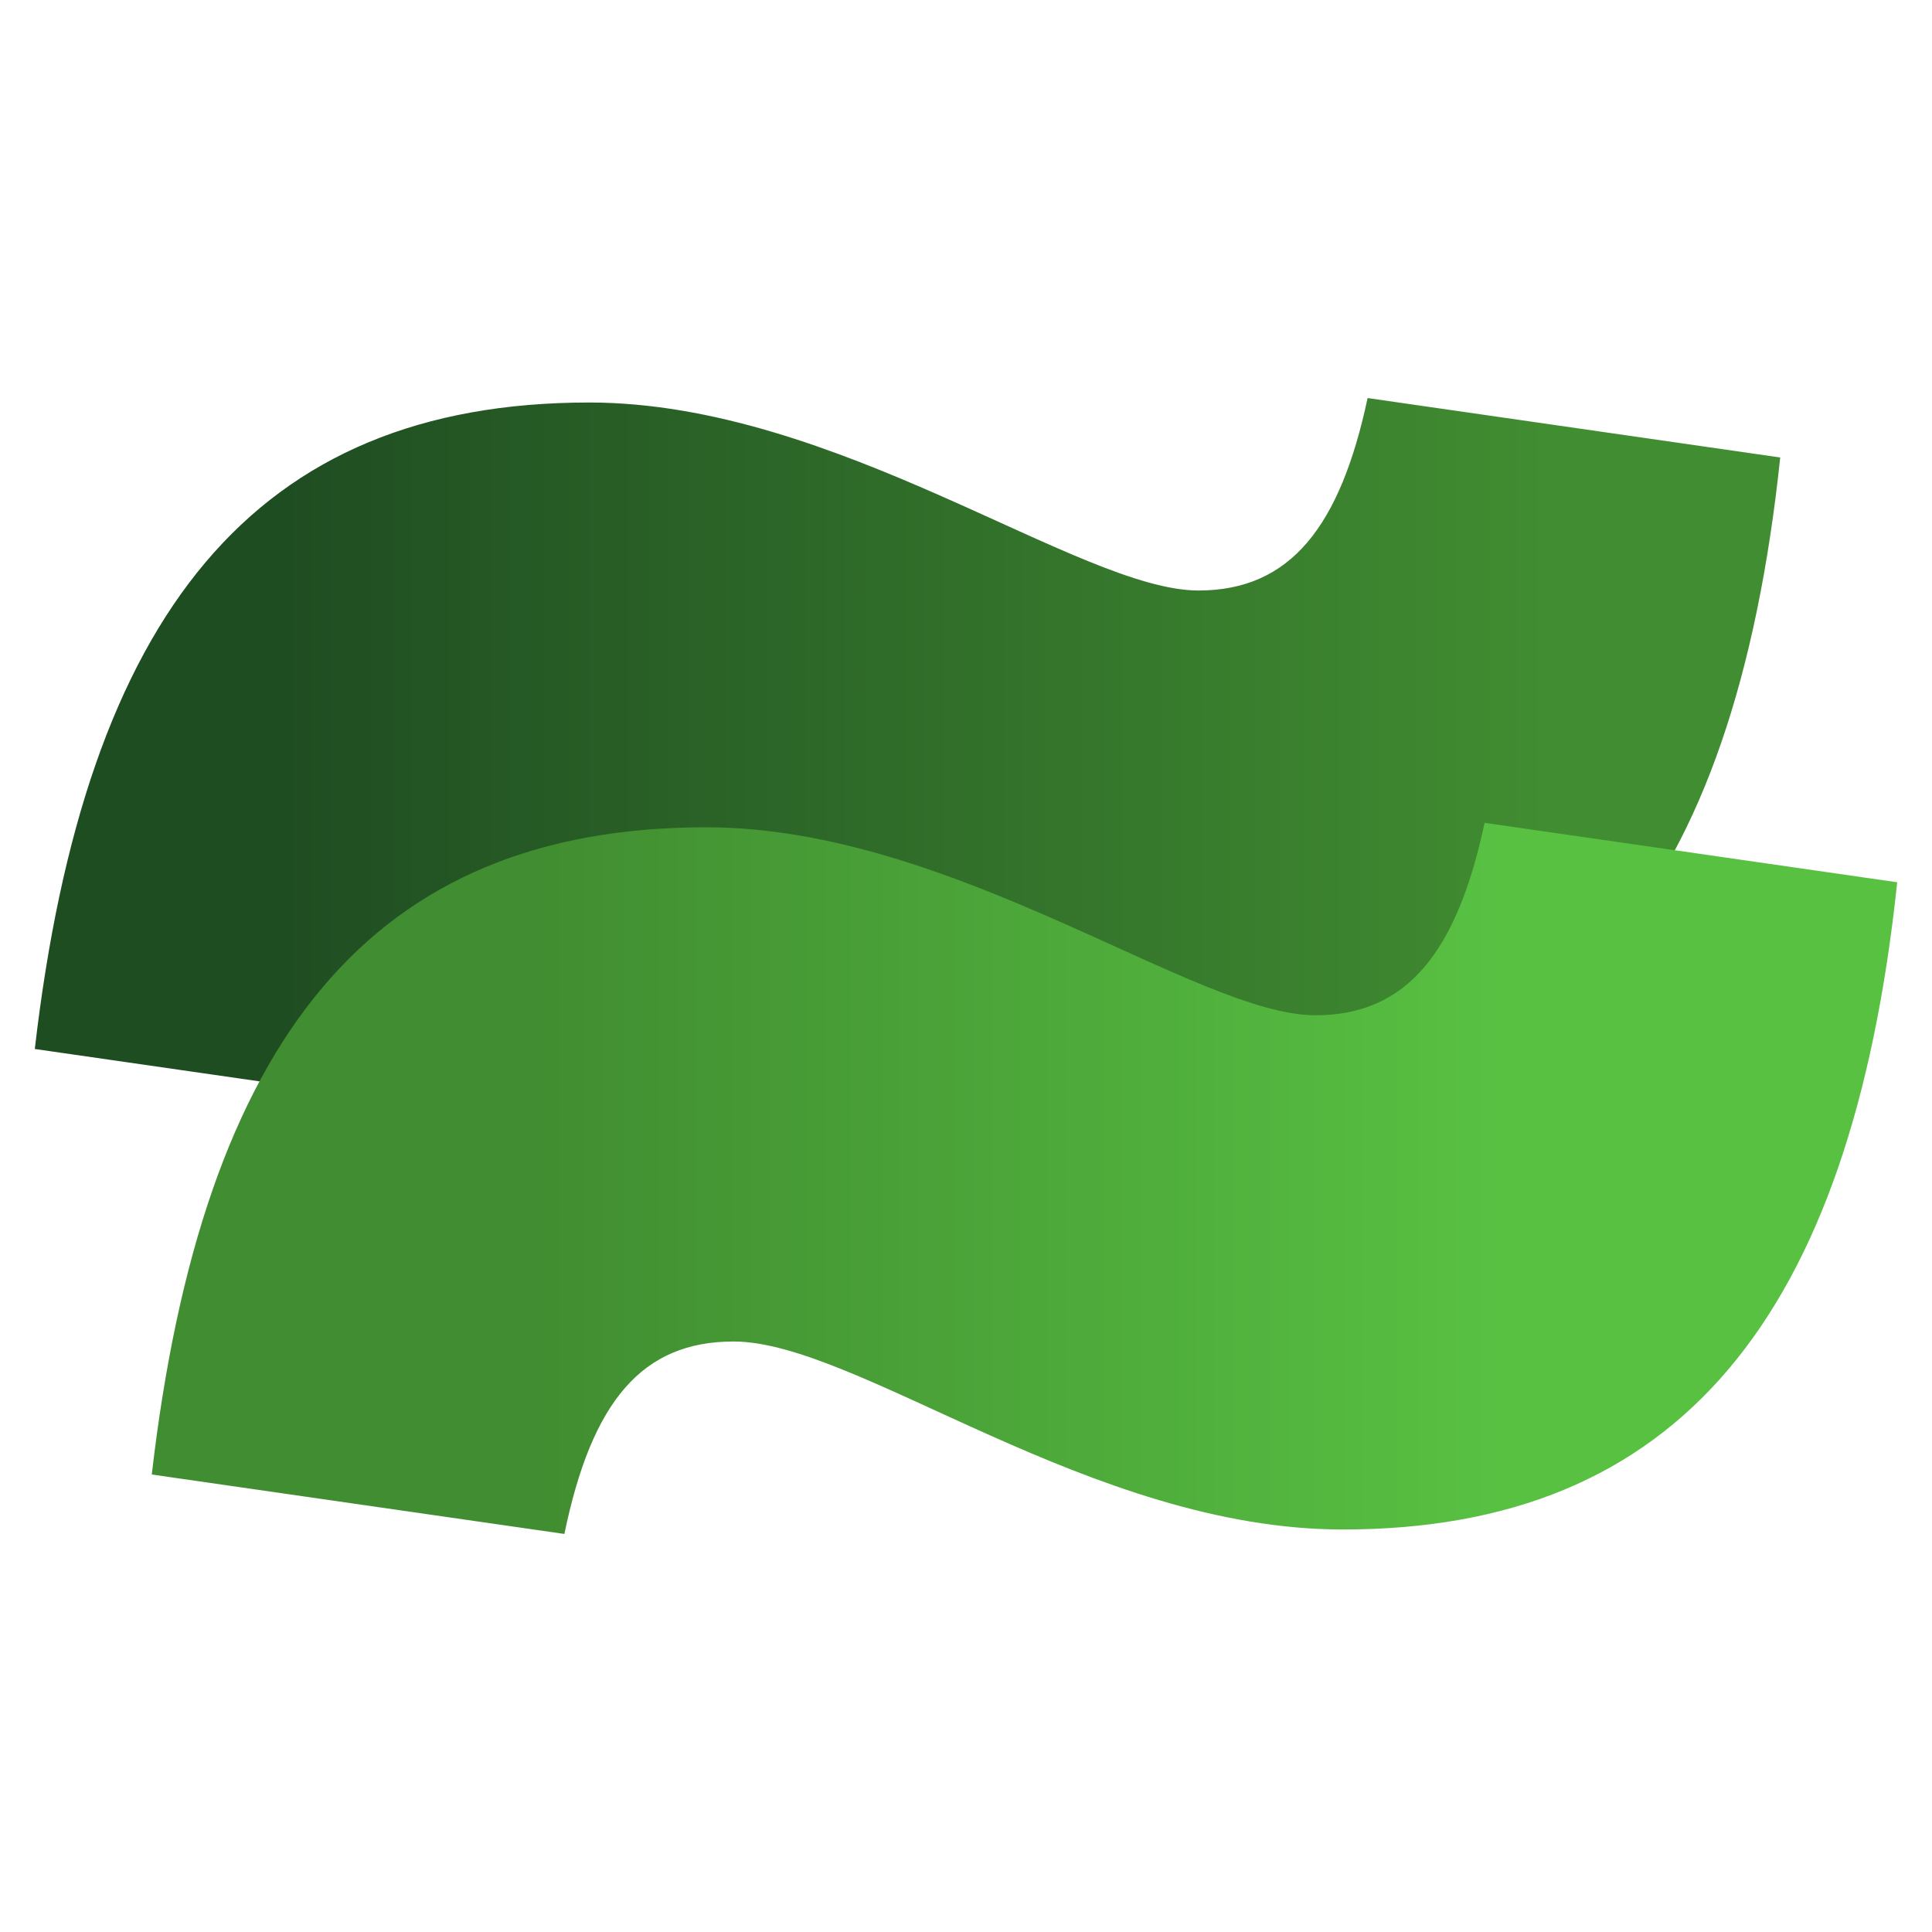
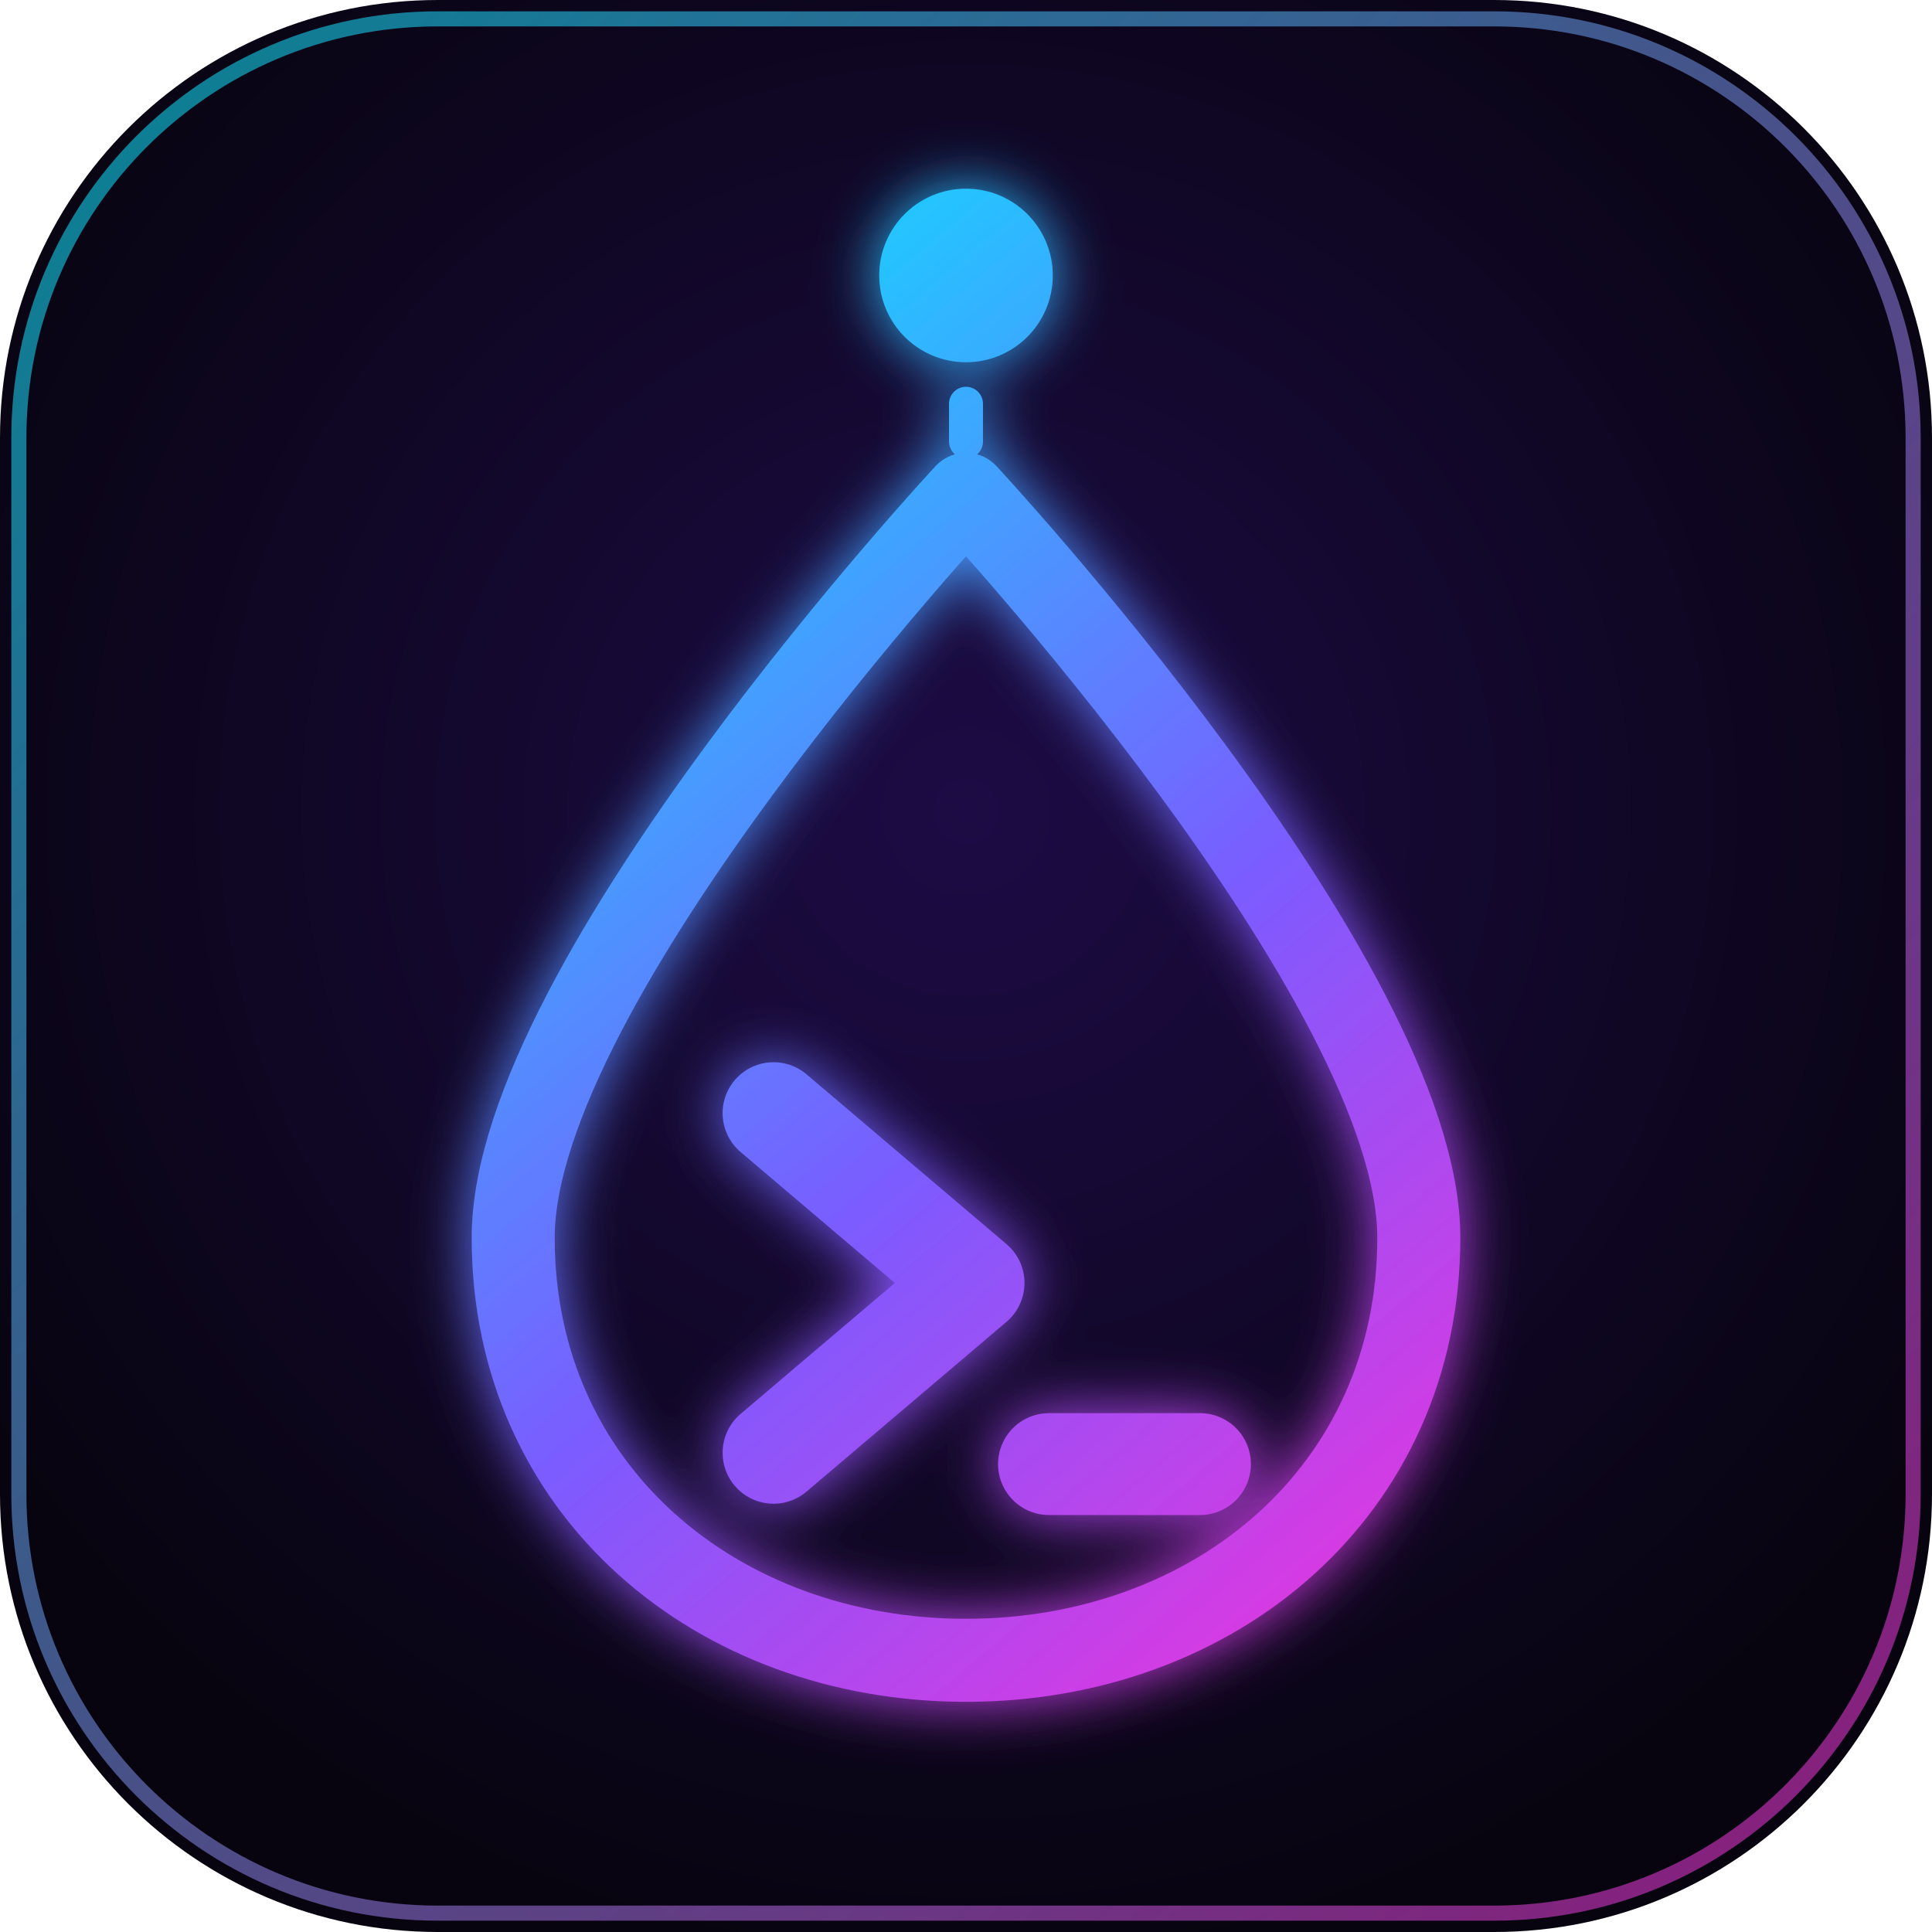
- <svg xmlns="http://www.w3.org/2000/svg" width="1024" height="1024" viewBox="0 0 1024 1024" fill="none" version="1.1" id="svg5">
-   <g id="g5" transform="translate(-2.055,152.9587)">
-     <path d="m 328.87,332.526 c -48.38,0 -75.126,31.508 -89.679,102.007 L 20.5,403.025 C 47.246,172.231 136.925,60.379 314.317,60.379 c 131.371,0 259.99,99.643 322.923,99.643 48.772,0 75.125,-33.871 89.678,-102.006 L 945.609,89.523 C 921.223,320.711 829.184,432.563 651.793,432.563 518.454,432.17 394.556,332.526 328.87,332.526 Z" fill="url(#paint0_linear_1814_3217)" id="path1" style="fill:url(#paint0_linear_1814_3217)" />
-     <path d="m 390.87,558.061 c -48.38,0 -75.126,31.508 -89.679,102.006 L 82.5,628.559 c 26.746,-230.794 116.425,-343.04 293.817,-343.04 130.978,0 259.99,99.643 322.922,99.643 48.773,0 75.126,-33.87 89.679,-102.006 l 218.692,31.508 c -24.387,231.188 -116.426,343.04 -293.817,343.04 -133.339,0 -257.237,-99.643 -322.923,-99.643 z" fill="url(#paint1_linear_1814_3217)" id="path2" style="fill:url(#paint1_linear_1814_3217)" />
+ <svg xmlns="http://www.w3.org/2000/svg" viewBox="0 0 1024 1024" width="1024" height="1024">
+   <defs>
+     <radialGradient id="nd-bg" cx="512" cy="430" r="620" gradientUnits="userSpaceOnUse">
+       <stop offset="0" stop-color="#1D0B45" />
+       <stop offset="1" stop-color="#07040F" />
+     </radialGradient>
+     <linearGradient id="nd-grad" x1="200" y1="140" x2="840" y2="900" gradientUnits="userSpaceOnUse">
+       <stop offset="0" stop-color="#00F0FF" />
+       <stop offset="0.55" stop-color="#7B5CFF" />
+       <stop offset="1" stop-color="#FF2BD6" />
+     </linearGradient>
+     <linearGradient id="nd-rim" x1="0" y1="0" x2="1024" y2="1024" gradientUnits="userSpaceOnUse">
+       <stop offset="0" stop-color="#00F0FF" stop-opacity="0.55" />
+       <stop offset="1" stop-color="#FF2BD6" stop-opacity="0.55" />
+     </linearGradient>
+     <filter id="nd-glow" x="-30%" y="-30%" width="160%" height="160%">
+       <feGaussianBlur in="SourceGraphic" stdDeviation="16" result="blur" />
+       <feMerge>
+         <feMergeNode in="blur" />
+         <feMergeNode in="SourceGraphic" />
+       </feMerge>
+     </filter>
+   </defs>
+   <rect width="1024" height="1024" rx="232" fill="url(#nd-bg)" />
+   <rect x="10" y="10" width="1004" height="1004" rx="222" fill="none" stroke="url(#nd-rim)" stroke-width="8" />
+   <g filter="url(#nd-glow)" stroke="url(#nd-grad)" stroke-linecap="round" stroke-linejoin="round" fill="none">
+     <path d="M512 262 C512 262 272 520 272 656 C272 790 380 880 512 880 C644 880 752 790 752 656 C752 520 512 262 512 262 Z" stroke-width="44" />
+     <circle cx="512" cy="146" r="46" fill="url(#nd-grad)" stroke="none" />
+     <path d="M512 214 L512 234" stroke-width="18" />
+     <path d="M410 590 L516 680 L410 770" stroke-width="54" />
+     <path d="M556 776 L636 776" stroke-width="54" />
  </g>
-   <defs id="defs5">
-     <linearGradient id="paint0_linear_1814_3217" x1="20.55" y1="246.309" x2="945.797" y2="246.309" gradientUnits="userSpaceOnUse">
-       <stop offset="0.142" stop-color="#1F4D22" id="stop2" />
-       <stop offset="0.866" stop-color="#418D31" id="stop3" />
-     </linearGradient>
-     <linearGradient id="paint1_linear_1814_3217" x1="82.567" y1="471.774" x2="1007.81" y2="471.774" gradientUnits="userSpaceOnUse">
-       <stop offset="0.222" stop-color="#418D31" id="stop4" />
-       <stop offset="0.773" stop-color="#58C142" id="stop5" />
-     </linearGradient>
-   </defs>
</svg>
